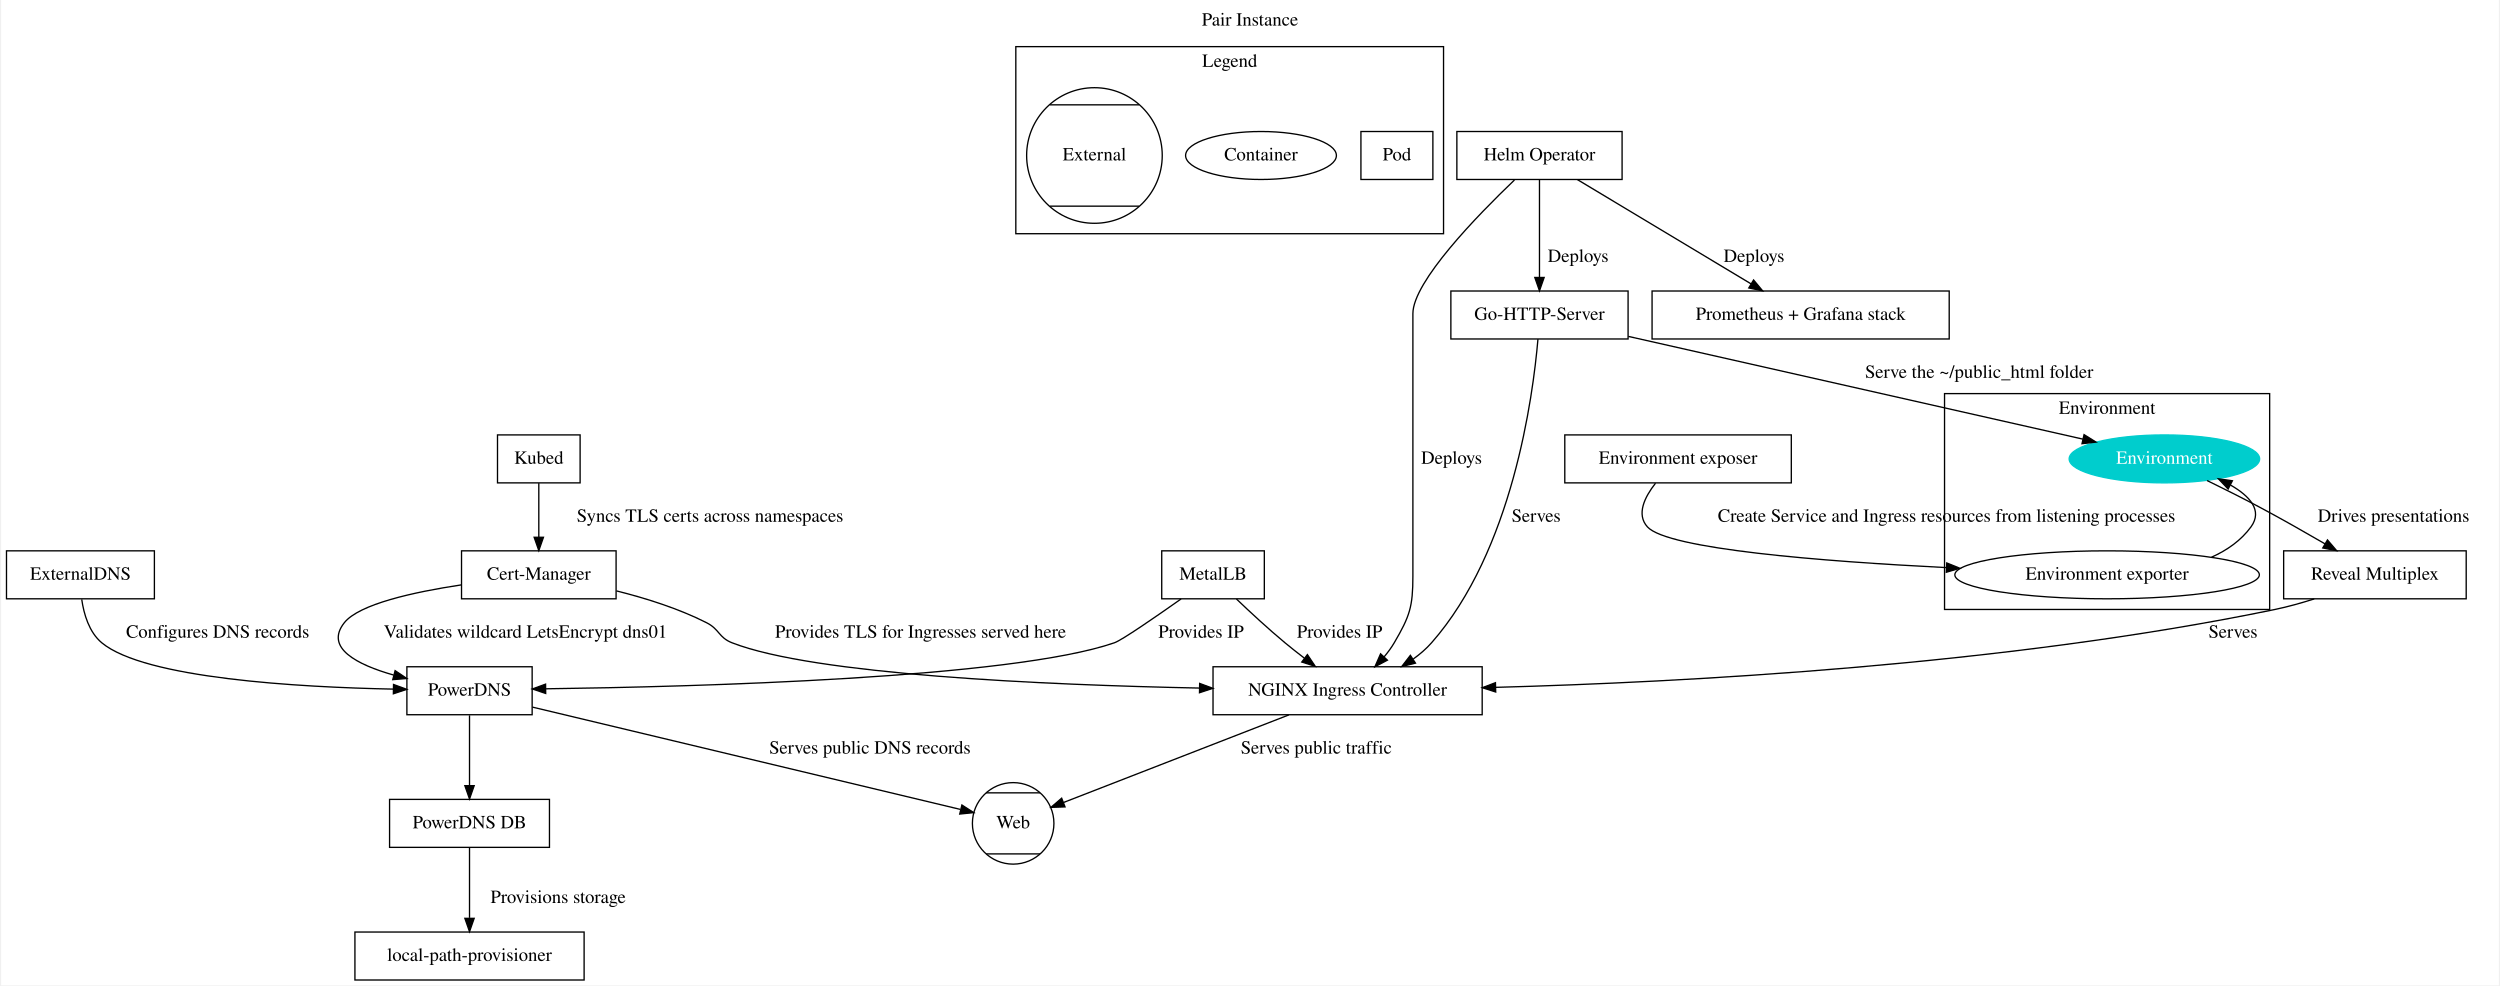
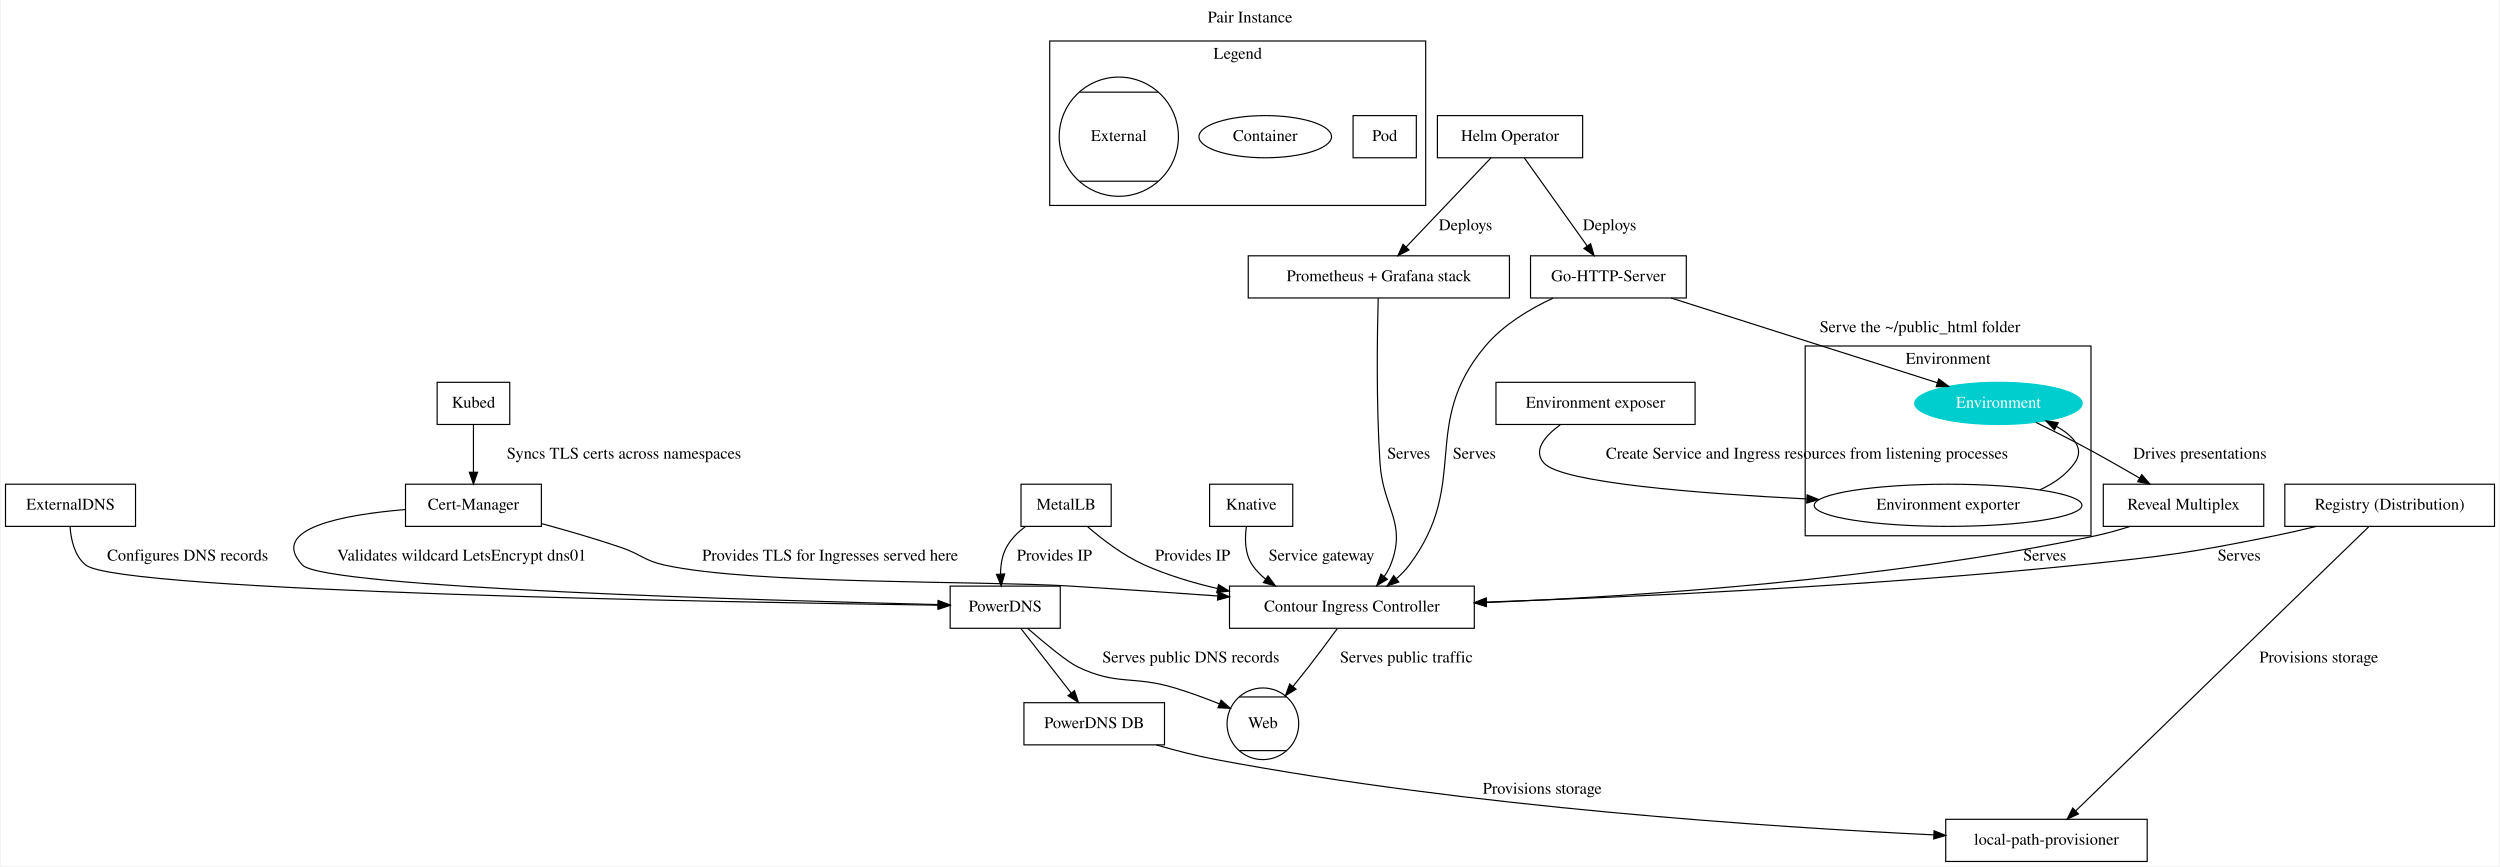
- <svg xmlns="http://www.w3.org/2000/svg" width="1875pt" height="739pt" viewBox="0.00 0.00 1874.50 739.49">
+ <svg xmlns="http://www.w3.org/2000/svg" width="2133pt" height="739pt" viewBox="0.00 0.00 2133.00 739.49">
  <g id="graph0" class="graph" transform="scale(1 1) rotate(0) translate(4 735.49)">
-     <polygon fill="white" stroke="transparent" points="-4,4 -4,-735.49 1870.5,-735.49 1870.5,4 -4,4" />
-     <text text-anchor="middle" x="933.25" y="-716.29" font-family="Times,serif" font-size="14.00">Pair Instance</text>
+     <polygon fill="white" stroke="transparent" points="-4,4 -4,-735.49 2129,-735.49 2129,4 -4,4" />
+     <text text-anchor="middle" x="1062.5" y="-716.29" font-family="Times,serif" font-size="14.00">Pair Instance</text>
    <g id="clust1" class="cluster">
-       <polygon fill="none" stroke="black" points="757.5,-560.09 757.5,-700.49 1078.5,-700.49 1078.5,-560.09 757.5,-560.09" />
-       <text text-anchor="middle" x="918" y="-685.29" font-family="Times,serif" font-size="14.00">Legend</text>
+       <polygon fill="none" stroke="black" points="891.5,-560.09 891.5,-700.49 1212.5,-700.49 1212.5,-560.09 891.5,-560.09" />
+       <text text-anchor="middle" x="1052" y="-685.29" font-family="Times,serif" font-size="14.00">Legend</text>
    </g>
    <g id="clust2" class="cluster">
-       <polygon fill="none" stroke="black" points="1454.5,-278.09 1454.5,-440.09 1698.5,-440.09 1698.5,-278.09 1454.5,-278.09" />
-       <text text-anchor="middle" x="1576.5" y="-424.89" font-family="Times,serif" font-size="14.00">Environment</text>
+       <polygon fill="none" stroke="black" points="1536.5,-278.09 1536.5,-440.09 1780.5,-440.09 1780.5,-278.09 1536.5,-278.09" />
+       <text text-anchor="middle" x="1658.5" y="-424.89" font-family="Times,serif" font-size="14.00">Environment</text>
    </g>
    <g id="node1" class="node">
-       <polygon fill="none" stroke="black" points="1070.5,-636.79 1016.5,-636.79 1016.5,-600.79 1070.5,-600.79 1070.5,-636.79" />
-       <text text-anchor="middle" x="1043.5" y="-615.09" font-family="Times,serif" font-size="14.00">Pod</text>
+       <polygon fill="none" stroke="black" points="1204.5,-636.79 1150.5,-636.79 1150.5,-600.79 1204.5,-600.79 1204.5,-636.79" />
+       <text text-anchor="middle" x="1177.5" y="-615.09" font-family="Times,serif" font-size="14.00">Pod</text>
    </g>
    <g id="node2" class="node">
-       <ellipse fill="none" stroke="black" cx="941.5" cy="-618.79" rx="56.59" ry="18" />
-       <text text-anchor="middle" x="941.5" y="-615.09" font-family="Times,serif" font-size="14.00">Container</text>
+       <ellipse fill="none" stroke="black" cx="1075.5" cy="-618.79" rx="56.59" ry="18" />
+       <text text-anchor="middle" x="1075.5" y="-615.09" font-family="Times,serif" font-size="14.00">Container</text>
    </g>
    <g id="node3" class="node">
-       <ellipse fill="none" stroke="black" cx="816.5" cy="-618.79" rx="50.89" ry="50.89" />
-       <polyline fill="none" stroke="black" points="850.03,-656.81 782.97,-656.81 " />
-       <polyline fill="none" stroke="black" points="850.03,-580.77 782.97,-580.77 " />
-       <text text-anchor="middle" x="816.5" y="-615.09" font-family="Times,serif" font-size="14.00">External</text>
+       <ellipse fill="none" stroke="black" cx="950.5" cy="-618.79" rx="50.89" ry="50.89" />
+       <polyline fill="none" stroke="black" points="984.03,-656.81 916.97,-656.81 " />
+       <polyline fill="none" stroke="black" points="984.03,-580.77 916.97,-580.77 " />
+       <text text-anchor="middle" x="950.5" y="-615.09" font-family="Times,serif" font-size="14.00">External</text>
    </g>
    <g id="node4" class="node">
-       <ellipse fill="#00cdcd" stroke="#00cdcd" cx="1619.5" cy="-391.09" rx="71.49" ry="18" />
-       <text text-anchor="middle" x="1619.5" y="-387.39" font-family="Times,serif" font-size="14.00" fill="white">Environment</text>
+       <ellipse fill="#00cdcd" stroke="#00cdcd" cx="1701.5" cy="-391.09" rx="71.49" ry="18" />
+       <text text-anchor="middle" x="1701.5" y="-387.39" font-family="Times,serif" font-size="14.00" fill="white">Environment</text>
    </g>
    <g id="node5" class="node">
-       <ellipse fill="none" stroke="black" cx="1576.5" cy="-304.09" rx="114.28" ry="18" />
-       <text text-anchor="middle" x="1576.5" y="-300.39" font-family="Times,serif" font-size="14.00">Environment exporter</text>
+       <ellipse fill="none" stroke="black" cx="1658.5" cy="-304.09" rx="114.28" ry="18" />
+       <text text-anchor="middle" x="1658.5" y="-300.39" font-family="Times,serif" font-size="14.00">Environment exporter</text>
    </g>
    <g id="edge1" class="edge">
-       <path fill="none" stroke="black" d="M1669.03,-371.52C1683.57,-363.17 1693.46,-352.42 1684.5,-340.09 1677.02,-329.81 1666.46,-322.49 1654.84,-317.29" />
-       <polygon fill="black" stroke="black" points="1667.33,-368.46 1660.04,-376.15 1670.53,-374.68 1667.33,-368.46" />
+       <path fill="none" stroke="black" d="M1751.03,-371.52C1765.57,-363.17 1775.46,-352.42 1766.5,-340.09 1759.02,-329.81 1748.46,-322.49 1736.84,-317.29" />
+       <polygon fill="black" stroke="black" points="1749.33,-368.46 1742.04,-376.15 1752.53,-374.68 1749.33,-368.46" />
    </g>
    <g id="node15" class="node">
-       <polygon fill="none" stroke="black" points="1846,-322.09 1709,-322.09 1709,-286.09 1846,-286.09 1846,-322.09" />
-       <text text-anchor="middle" x="1777.5" y="-300.39" font-family="Times,serif" font-size="14.00">Reveal Multiplex</text>
+       <polygon fill="none" stroke="black" points="1928,-322.09 1791,-322.09 1791,-286.09 1928,-286.09 1928,-322.09" />
+       <text text-anchor="middle" x="1859.5" y="-300.39" font-family="Times,serif" font-size="14.00">Reveal Multiplex</text>
+     </g>
+     <g id="edge18" class="edge">
+       <path fill="none" stroke="black" d="M1733.53,-374.84C1745.81,-368.86 1759.89,-361.82 1772.5,-355.09 1788.95,-346.33 1806.85,-336.15 1822.11,-327.28" />
+       <polygon fill="black" stroke="black" points="1823.89,-330.29 1830.76,-322.23 1820.36,-324.25 1823.89,-330.29" />
+       <text text-anchor="middle" x="1873.5" y="-343.89" font-family="Times,serif" font-size="14.00">Drives presentations</text>
+     </g>
+     <g id="node6" class="node">
+       <polygon fill="none" stroke="black" points="1442.5,-409.09 1272.5,-409.09 1272.5,-373.09 1442.5,-373.09 1442.5,-409.09" />
+       <text text-anchor="middle" x="1357.5" y="-387.39" font-family="Times,serif" font-size="14.00">Environment exposer</text>
+     </g>
+     <g id="edge2" class="edge">
+       <path fill="none" stroke="black" d="M1327.43,-372.87C1314.24,-363.19 1303.73,-350.9 1313.5,-340.09 1328.64,-323.34 1444.53,-314.2 1537.88,-309.51" />
+       <polygon fill="black" stroke="black" points="1538.17,-313 1547.99,-309.01 1537.83,-306.01 1538.17,-313" />
+       <text text-anchor="middle" x="1538" y="-343.89" font-family="Times,serif" font-size="14.00">Create Service and Ingress resources from listening processes</text>
+     </g>
+     <g id="node7" class="node">
+       <polygon fill="none" stroke="black" points="900.5,-235.09 806.5,-235.09 806.5,-199.09 900.5,-199.09 900.5,-235.09" />
+       <text text-anchor="middle" x="853.5" y="-213.39" font-family="Times,serif" font-size="14.00">PowerDNS</text>
+     </g>
+     <g id="node8" class="node">
+       <polygon fill="none" stroke="black" points="989.5,-135.55 869.5,-135.55 869.5,-99.55 989.5,-99.55 989.5,-135.55" />
+       <text text-anchor="middle" x="929.5" y="-113.85" font-family="Times,serif" font-size="14.00">PowerDNS DB</text>
+     </g>
+     <g id="edge5" class="edge">
+       <path fill="none" stroke="black" d="M867.09,-198.66C878.98,-183.4 896.39,-161.04 909.81,-143.82" />
+       <polygon fill="black" stroke="black" points="912.65,-145.88 916.03,-135.84 907.12,-141.57 912.65,-145.88" />
+     </g>
+     <g id="node21" class="node">
+       <ellipse fill="none" stroke="black" cx="1073.5" cy="-117.55" rx="30.59" ry="30.59" />
+       <polyline fill="none" stroke="black" points="1093.7,-140.46 1053.3,-140.46 " />
+       <polyline fill="none" stroke="black" points="1093.7,-94.64 1053.3,-94.64 " />
+       <text text-anchor="middle" x="1073.5" y="-113.85" font-family="Times,serif" font-size="14.00">Web</text>
+     </g>
+     <g id="edge21" class="edge">
+       <path fill="none" stroke="black" d="M872.66,-199.01C887.25,-186.32 906.33,-170.48 915.5,-166.09 949.55,-149.81 962.38,-159.05 998.5,-148.09 1010.95,-144.32 1024.25,-139.39 1036.14,-134.64" />
+       <polygon fill="black" stroke="black" points="1037.81,-137.74 1045.74,-130.72 1035.16,-131.26 1037.81,-137.74" />
+       <text text-anchor="middle" x="1012" y="-169.89" font-family="Times,serif" font-size="14.00">Serves public DNS records</text>
+     </g>
+     <g id="node14" class="node">
+       <polygon fill="none" stroke="black" points="1828.5,-36 1656.5,-36 1656.5,0 1828.5,0 1828.5,-36" />
+       <text text-anchor="middle" x="1742.5" y="-14.3" font-family="Times,serif" font-size="14.00">local-path-provisioner</text>
    </g>
    <g id="edge16" class="edge">
-       <path fill="none" stroke="black" d="M1651.53,-374.84C1663.81,-368.86 1677.89,-361.82 1690.5,-355.09 1706.95,-346.33 1724.85,-336.15 1740.11,-327.28" />
-       <polygon fill="black" stroke="black" points="1741.89,-330.29 1748.76,-322.23 1738.36,-324.25 1741.89,-330.29" />
-       <text text-anchor="middle" x="1791.5" y="-343.89" font-family="Times,serif" font-size="14.00">Drives presentations</text>
-     </g>
-     <g id="node6" class="node">
-       <polygon fill="none" stroke="black" points="1339.5,-409.09 1169.5,-409.09 1169.5,-373.09 1339.5,-373.09 1339.5,-409.09" />
-       <text text-anchor="middle" x="1254.5" y="-387.39" font-family="Times,serif" font-size="14.00">Environment exposer</text>
-     </g>
-     <g id="edge2" class="edge">
-       <path fill="none" stroke="black" d="M1237.59,-372.85C1229.42,-362.45 1223.04,-349.45 1231.5,-340.09 1246.64,-323.34 1362.53,-314.2 1455.88,-309.51" />
-       <polygon fill="black" stroke="black" points="1456.17,-313 1465.99,-309.01 1455.83,-306.01 1456.17,-313" />
-       <text text-anchor="middle" x="1456" y="-343.89" font-family="Times,serif" font-size="14.00">Create Service and Ingress resources from listening processes</text>
-     </g>
-     <g id="node7" class="node">
-       <polygon fill="none" stroke="black" points="394.5,-235.09 300.5,-235.09 300.5,-199.09 394.5,-199.09 394.5,-235.09" />
-       <text text-anchor="middle" x="347.5" y="-213.39" font-family="Times,serif" font-size="14.00">PowerDNS</text>
-     </g>
-     <g id="node8" class="node">
-       <polygon fill="none" stroke="black" points="407.5,-135.55 287.5,-135.55 287.5,-99.55 407.5,-99.55 407.5,-135.55" />
-       <text text-anchor="middle" x="347.5" y="-113.85" font-family="Times,serif" font-size="14.00">PowerDNS DB</text>
-     </g>
-     <g id="edge5" class="edge">
-       <path fill="none" stroke="black" d="M347.5,-198.66C347.5,-184.09 347.5,-163.06 347.5,-146.2" />
-       <polygon fill="black" stroke="black" points="351,-145.84 347.5,-135.84 344,-145.84 351,-145.84" />
-     </g>
-     <g id="node19" class="node">
-       <ellipse fill="none" stroke="black" cx="755.5" cy="-117.55" rx="30.59" ry="30.59" />
-       <polyline fill="none" stroke="black" points="775.7,-140.46 735.3,-140.46 " />
-       <polyline fill="none" stroke="black" points="775.7,-94.64 735.3,-94.64 " />
-       <text text-anchor="middle" x="755.5" y="-113.85" font-family="Times,serif" font-size="14.00">Web</text>
-     </g>
-     <g id="edge18" class="edge">
-       <path fill="none" stroke="black" d="M394.7,-204.81C475.84,-185.41 640.31,-146.09 715.89,-128.02" />
-       <polygon fill="black" stroke="black" points="717.03,-131.34 725.94,-125.61 715.4,-124.54 717.03,-131.34" />
-       <text text-anchor="middle" x="648" y="-169.89" font-family="Times,serif" font-size="14.00">Serves public DNS records</text>
-     </g>
-     <g id="node14" class="node">
-       <polygon fill="none" stroke="black" points="433.5,-36 261.5,-36 261.5,0 433.5,0 433.5,-36" />
-       <text text-anchor="middle" x="347.5" y="-14.3" font-family="Times,serif" font-size="14.00">local-path-provisioner</text>
-     </g>
-     <g id="edge15" class="edge">
-       <path fill="none" stroke="black" d="M347.5,-99.11C347.5,-84.54 347.5,-63.51 347.5,-46.65" />
-       <polygon fill="black" stroke="black" points="351,-46.29 347.5,-36.29 344,-46.29 351,-46.29" />
-       <text text-anchor="middle" x="414" y="-57.8" font-family="Times,serif" font-size="14.00">Provisions storage</text>
+       <path fill="none" stroke="black" d="M982.5,-99.49C998.72,-94.81 1016.71,-90.16 1033.5,-87 1250.3,-46.16 1509.27,-29.21 1646.34,-22.7" />
+       <polygon fill="black" stroke="black" points="1646.57,-26.19 1656.4,-22.23 1646.24,-19.2 1646.57,-26.19" />
+       <text text-anchor="middle" x="1312" y="-57.8" font-family="Times,serif" font-size="14.00">Provisions storage</text>
    </g>
    <g id="node9" class="node">
      <polygon fill="none" stroke="black" points="111,-322.09 0,-322.09 0,-286.09 111,-286.09 111,-322.09" />
      <text text-anchor="middle" x="55.5" y="-300.39" font-family="Times,serif" font-size="14.00">ExternalDNS</text>
    </g>
    <g id="edge6" class="edge">
-       <path fill="none" stroke="black" d="M56.47,-285.66C58.05,-274.64 61.97,-261.02 71.5,-253.09 103.76,-226.27 219.31,-219.74 290.28,-218.31" />
-       <polygon fill="black" stroke="black" points="290.47,-221.8 300.41,-218.13 290.35,-214.8 290.47,-221.8" />
-       <text text-anchor="middle" x="158.5" y="-256.89" font-family="Times,serif" font-size="14.00">Configures DNS records</text>
+       <path fill="none" stroke="black" d="M55.11,-285.98C55.85,-274.8 58.88,-260.88 68.5,-253.09 96.7,-230.27 620.25,-221.21 796.3,-218.8" />
+       <polygon fill="black" stroke="black" points="796.45,-222.3 806.4,-218.66 796.35,-215.3 796.45,-222.3" />
+       <text text-anchor="middle" x="155.5" y="-256.89" font-family="Times,serif" font-size="14.00">Configures DNS records</text>
    </g>
    <g id="node10" class="node">
      <polygon fill="none" stroke="black" points="457.5,-322.09 341.5,-322.09 341.5,-286.09 457.5,-286.09 457.5,-322.09" />
      <text text-anchor="middle" x="399.5" y="-300.39" font-family="Times,serif" font-size="14.00">Cert-Manager</text>
    </g>
    <g id="edge7" class="edge">
-       <path fill="none" stroke="black" d="M341.35,-296.53C305.59,-291.15 264.56,-282.11 253.5,-268.09 238.65,-249.27 262.98,-236.68 290.6,-228.85" />
-       <polygon fill="black" stroke="black" points="291.66,-232.19 300.45,-226.27 289.89,-225.42 291.66,-232.19" />
+       <path fill="none" stroke="black" d="M341.39,-300.47C288.87,-296.09 223.99,-284.37 253.5,-253.09 271.94,-233.55 649.42,-222.79 796,-219.34" />
+       <polygon fill="black" stroke="black" points="796.23,-222.83 806.15,-219.1 796.07,-215.84 796.23,-222.83" />
      <text text-anchor="middle" x="389.5" y="-256.89" font-family="Times,serif" font-size="14.00">Validates wildcard LetsEncrypt dns01</text>
    </g>
    <g id="node11" class="node">
-       <polygon fill="none" stroke="black" points="1107.5,-235.09 905.5,-235.09 905.5,-199.09 1107.5,-199.09 1107.5,-235.09" />
-       <text text-anchor="middle" x="1006.5" y="-213.39" font-family="Times,serif" font-size="14.00">NGINX Ingress Controller</text>
+       <polygon fill="none" stroke="black" points="1254,-235.09 1045,-235.09 1045,-199.09 1254,-199.09 1254,-235.09" />
+       <text text-anchor="middle" x="1149.5" y="-213.39" font-family="Times,serif" font-size="14.00">Contour Ingress Controller</text>
+     </g>
+     <g id="edge13" class="edge">
+       <path fill="none" stroke="black" d="M457.63,-288.44C479.12,-282.63 503.58,-275.56 525.5,-268.09 542.3,-262.38 545.18,-256.94 562.5,-253.09 637.88,-236.36 832.43,-239.82 909.5,-235.09 950.43,-232.58 995.27,-229.5 1035,-226.65" />
+       <polygon fill="black" stroke="black" points="1035.26,-230.14 1044.98,-225.93 1034.75,-223.16 1035.26,-230.14" />
+       <text text-anchor="middle" x="704" y="-256.89" font-family="Times,serif" font-size="14.00">Provides TLS for Ingresses served here</text>
+     </g>
+     <g id="edge22" class="edge">
+       <path fill="none" stroke="black" d="M1137.04,-198.81C1129.96,-189.11 1120.86,-176.83 1112.5,-166.09 1108.27,-160.66 1103.69,-154.95 1099.21,-149.44" />
+       <polygon fill="black" stroke="black" points="1101.82,-147.1 1092.78,-141.58 1096.4,-151.53 1101.82,-147.1" />
+       <text text-anchor="middle" x="1196" y="-169.89" font-family="Times,serif" font-size="14.00">Serves public traffic</text>
+     </g>
+     <g id="node12" class="node">
+       <polygon fill="none" stroke="black" points="1435,-517.09 1302,-517.09 1302,-481.09 1435,-481.09 1435,-517.09" />
+       <text text-anchor="middle" x="1368.5" y="-495.39" font-family="Times,serif" font-size="14.00">Go-HTTP-Server</text>
+     </g>
+     <g id="edge3" class="edge">
+       <path fill="none" stroke="black" d="M1422,-481.06C1484.57,-461.15 1587.43,-428.4 1649.39,-408.68" />
+       <polygon fill="black" stroke="black" points="1650.5,-412 1658.97,-405.63 1648.38,-405.33 1650.5,-412" />
+       <text text-anchor="middle" x="1634.5" y="-451.89" font-family="Times,serif" font-size="14.00">Serve the ~/public_html folder</text>
+     </g>
+     <g id="edge10" class="edge">
+       <path fill="none" stroke="black" d="M1321.28,-480.99C1301.1,-471.62 1278.73,-458.17 1263.5,-440.09 1206.79,-372.82 1251.23,-323.54 1198.5,-253.09 1195.37,-248.91 1191.59,-245.03 1187.55,-241.49" />
+       <polygon fill="black" stroke="black" points="1189.53,-238.59 1179.52,-235.11 1185.17,-244.07 1189.53,-238.59" />
+       <text text-anchor="middle" x="1254" y="-343.89" font-family="Times,serif" font-size="14.00">Serves</text>
+     </g>
+     <g id="node13" class="node">
+       <polygon fill="none" stroke="black" points="1346.5,-636.79 1222.5,-636.79 1222.5,-600.79 1346.5,-600.79 1346.5,-636.79" />
+       <text text-anchor="middle" x="1284.5" y="-615.09" font-family="Times,serif" font-size="14.00">Helm Operator</text>
+     </g>
+     <g id="edge15" class="edge">
+       <path fill="none" stroke="black" d="M1296.71,-600.68C1310.84,-580.89 1334.21,-548.13 1350.44,-525.4" />
+       <polygon fill="black" stroke="black" points="1353.31,-527.4 1356.27,-517.23 1347.61,-523.34 1353.31,-527.4" />
+       <text text-anchor="middle" x="1369.5" y="-538.89" font-family="Times,serif" font-size="14.00">Deploys</text>
+     </g>
+     <g id="node16" class="node">
+       <polygon fill="none" stroke="black" points="1284,-517.09 1061,-517.09 1061,-481.09 1284,-481.09 1284,-517.09" />
+       <text text-anchor="middle" x="1172.5" y="-495.39" font-family="Times,serif" font-size="14.00">Prometheus + Grafana stack</text>
+     </g>
+     <g id="edge14" class="edge">
+       <path fill="none" stroke="black" d="M1268.21,-600.68C1249.14,-580.63 1217.39,-547.27 1195.73,-524.51" />
+       <polygon fill="black" stroke="black" points="1198.23,-522.06 1188.81,-517.23 1193.16,-526.89 1198.23,-522.06" />
+       <text text-anchor="middle" x="1246.5" y="-538.89" font-family="Times,serif" font-size="14.00">Deploys</text>
    </g>
    <g id="edge11" class="edge">
-       <path fill="none" stroke="black" d="M457.74,-292.03C479.7,-286.56 504.44,-278.78 525.5,-268.09 535.09,-263.23 534.48,-257 544.5,-253.09 606.1,-229.06 779.14,-221.46 895.07,-219.1" />
-       <polygon fill="black" stroke="black" points="895.47,-222.59 905.4,-218.9 895.34,-215.59 895.47,-222.59" />
-       <text text-anchor="middle" x="686" y="-256.89" font-family="Times,serif" font-size="14.00">Provides TLS for Ingresses served here</text>
-     </g>
-     <g id="edge19" class="edge">
-       <path fill="none" stroke="black" d="M962.49,-198.99C914.55,-180.36 838.66,-150.87 793.31,-133.24" />
-       <polygon fill="black" stroke="black" points="794.43,-129.92 783.84,-129.56 791.9,-136.45 794.43,-129.92" />
-       <text text-anchor="middle" x="983" y="-169.89" font-family="Times,serif" font-size="14.00">Serves public traffic</text>
-     </g>
-     <g id="node12" class="node">
-       <polygon fill="none" stroke="black" points="1217,-517.09 1084,-517.09 1084,-481.09 1217,-481.09 1217,-517.09" />
-       <text text-anchor="middle" x="1150.5" y="-495.39" font-family="Times,serif" font-size="14.00">Go-HTTP-Server</text>
-     </g>
-     <g id="edge3" class="edge">
-       <path fill="none" stroke="black" d="M1217.2,-483.02C1308.27,-462.44 1470.26,-425.83 1558.34,-405.92" />
-       <polygon fill="black" stroke="black" points="1559.21,-409.31 1568.19,-403.69 1557.66,-402.48 1559.21,-409.31" />
-       <text text-anchor="middle" x="1480.5" y="-451.89" font-family="Times,serif" font-size="14.00">Serve the ~/public_html folder</text>
-     </g>
-     <g id="edge9" class="edge">
-       <path fill="none" stroke="black" d="M1149.36,-481C1145.63,-437.66 1130.2,-322.01 1069.5,-253.09 1065.53,-248.58 1060.83,-244.53 1055.81,-240.93" />
-       <polygon fill="black" stroke="black" points="1057.43,-237.81 1047.14,-235.28 1053.61,-243.67 1057.43,-237.81" />
-       <text text-anchor="middle" x="1148" y="-343.89" font-family="Times,serif" font-size="14.00">Serves</text>
-     </g>
-     <g id="node13" class="node">
-       <polygon fill="none" stroke="black" points="1212.5,-636.79 1088.5,-636.79 1088.5,-600.79 1212.5,-600.79 1212.5,-636.79" />
-       <text text-anchor="middle" x="1150.5" y="-615.09" font-family="Times,serif" font-size="14.00">Helm Operator</text>
+       <path fill="none" stroke="black" d="M1813.95,-286.08C1804.33,-283.01 1794.17,-280.14 1784.5,-278.09 1605.3,-240.28 1392.59,-226.28 1264.48,-221.11" />
+       <polygon fill="black" stroke="black" points="1264.39,-217.6 1254.26,-220.71 1264.11,-224.6 1264.39,-217.6" />
+       <text text-anchor="middle" x="1741" y="-256.89" font-family="Times,serif" font-size="14.00">Serves</text>
    </g>
    <g id="edge12" class="edge">
-       <path fill="none" stroke="black" d="M1131.73,-600.4C1104.05,-573.94 1055.5,-524.12 1055.5,-500.09 1055.5,-500.09 1055.5,-500.09 1055.5,-303.09 1055.5,-280.02 1053.15,-273.01 1041.5,-253.09 1039.35,-249.42 1036.73,-245.86 1033.89,-242.51" />
-       <polygon fill="black" stroke="black" points="1036.37,-240.04 1027,-235.1 1031.25,-244.81 1036.37,-240.04" />
-       <text text-anchor="middle" x="1084.5" y="-387.39" font-family="Times,serif" font-size="14.00">Deploys</text>
-     </g>
-     <g id="edge14" class="edge">
-       <path fill="none" stroke="black" d="M1150.5,-600.68C1150.5,-581.5 1150.5,-550.14 1150.5,-527.53" />
-       <polygon fill="black" stroke="black" points="1154,-527.23 1150.5,-517.23 1147,-527.23 1154,-527.23" />
-       <text text-anchor="middle" x="1179.5" y="-538.89" font-family="Times,serif" font-size="14.00">Deploys</text>
-     </g>
-     <g id="node16" class="node">
-       <polygon fill="none" stroke="black" points="1458,-517.09 1235,-517.09 1235,-481.09 1458,-481.09 1458,-517.09" />
-       <text text-anchor="middle" x="1346.5" y="-495.39" font-family="Times,serif" font-size="14.00">Prometheus + Grafana stack</text>
-     </g>
-     <g id="edge13" class="edge">
-       <path fill="none" stroke="black" d="M1179,-600.68C1213.4,-580.02 1271.35,-545.22 1309.26,-522.46" />
-       <polygon fill="black" stroke="black" points="1311.19,-525.38 1317.97,-517.23 1307.59,-519.38 1311.19,-525.38" />
-       <text text-anchor="middle" x="1311.5" y="-538.89" font-family="Times,serif" font-size="14.00">Deploys</text>
-     </g>
-     <g id="edge10" class="edge">
-       <path fill="none" stroke="black" d="M1731.96,-286.02C1722.34,-282.95 1712.18,-280.1 1702.5,-278.09 1499,-236.02 1256.13,-223.39 1117.75,-219.64" />
-       <polygon fill="black" stroke="black" points="1117.65,-216.13 1107.56,-219.37 1117.46,-223.13 1117.65,-216.13" />
-       <text text-anchor="middle" x="1671" y="-256.89" font-family="Times,serif" font-size="14.00">Serves</text>
+       <path fill="none" stroke="black" d="M1171.95,-481C1171.16,-451.99 1170.15,-391.28 1173.5,-340.09 1176.04,-301.3 1196.85,-289.22 1182.5,-253.09 1181.12,-249.63 1179.23,-246.31 1177.03,-243.19" />
+       <polygon fill="black" stroke="black" points="1179.71,-240.95 1170.67,-235.43 1174.3,-245.38 1179.71,-240.95" />
+       <text text-anchor="middle" x="1198" y="-343.89" font-family="Times,serif" font-size="14.00">Serves</text>
    </g>
    <g id="node17" class="node">
      <polygon fill="none" stroke="black" points="944,-322.09 867,-322.09 867,-286.09 944,-286.09 944,-322.09" />
      <text text-anchor="middle" x="905.5" y="-300.39" font-family="Times,serif" font-size="14.00">MetalLB</text>
    </g>
    <g id="edge4" class="edge">
-       <path fill="none" stroke="black" d="M881.54,-286C862.11,-272.29 837.07,-255.02 831.5,-253.09 754.18,-226.33 515.57,-220.03 404.93,-218.55" />
-       <polygon fill="black" stroke="black" points="404.67,-215.05 394.63,-218.42 404.58,-222.05 404.67,-215.05" />
-       <text text-anchor="middle" x="896.5" y="-256.89" font-family="Times,serif" font-size="14.00">Provides IP</text>
+       <path fill="none" stroke="black" d="M870.8,-285.98C864.28,-281.12 858.32,-275.18 854.5,-268.09 850.82,-261.26 849.58,-253.11 849.54,-245.39" />
+       <polygon fill="black" stroke="black" points="853.04,-245.47 850.09,-235.29 846.05,-245.08 853.04,-245.47" />
+       <text text-anchor="middle" x="895.5" y="-256.89" font-family="Times,serif" font-size="14.00">Provides IP</text>
    </g>
    <g id="edge8" class="edge">
-       <path fill="none" stroke="black" d="M923.07,-285.94C933.42,-276.05 946.92,-263.55 959.5,-253.09 964.11,-249.26 969.09,-245.34 974.02,-241.57" />
-       <polygon fill="black" stroke="black" points="976.32,-244.22 982.21,-235.42 972.11,-238.63 976.32,-244.22" />
-       <text text-anchor="middle" x="1000.5" y="-256.89" font-family="Times,serif" font-size="14.00">Provides IP</text>
+       <path fill="none" stroke="black" d="M923.69,-285.96C936.42,-274.92 954.33,-261.17 972.5,-253.09 991.9,-244.47 1013.43,-237.97 1034.61,-233.05" />
+       <polygon fill="black" stroke="black" points="1035.62,-236.41 1044.63,-230.84 1034.11,-229.58 1035.62,-236.41" />
+       <text text-anchor="middle" x="1013.5" y="-256.89" font-family="Times,serif" font-size="14.00">Provides IP</text>
    </g>
    <g id="node18" class="node">
      <polygon fill="none" stroke="black" points="430.5,-409.09 368.5,-409.09 368.5,-373.09 430.5,-373.09 430.5,-409.09" />
      <text text-anchor="middle" x="399.5" y="-387.39" font-family="Times,serif" font-size="14.00">Kubed</text>
    </g>
-     <g id="edge17" class="edge">
+     <g id="edge19" class="edge">
      <path fill="none" stroke="black" d="M399.5,-372.89C399.5,-361.26 399.5,-345.64 399.5,-332.33" />
      <polygon fill="black" stroke="black" points="403,-332.27 399.5,-322.27 396,-332.27 403,-332.27" />
      <text text-anchor="middle" x="528" y="-343.89" font-family="Times,serif" font-size="14.00">Syncs TLS certs across namespaces</text>
    </g>
+     <g id="node19" class="node">
+       <polygon fill="none" stroke="black" points="1099,-322.09 1028,-322.09 1028,-286.09 1099,-286.09 1099,-322.09" />
+       <text text-anchor="middle" x="1063.5" y="-300.39" font-family="Times,serif" font-size="14.00">Knative</text>
+     </g>
+     <g id="edge20" class="edge">
+       <path fill="none" stroke="black" d="M1059.42,-285.92C1057.96,-275.55 1058.03,-262.55 1064.5,-253.09 1067.65,-248.48 1071.53,-244.48 1075.88,-241" />
+       <polygon fill="black" stroke="black" points="1077.92,-243.85 1084.16,-235.3 1073.94,-238.09 1077.92,-243.85" />
+       <text text-anchor="middle" x="1123.5" y="-256.89" font-family="Times,serif" font-size="14.00">Service gateway</text>
+     </g>
+     <g id="node20" class="node">
+       <polygon fill="none" stroke="black" points="2125,-322.09 1946,-322.09 1946,-286.09 2125,-286.09 2125,-322.09" />
+       <text text-anchor="middle" x="2035.5" y="-300.39" font-family="Times,serif" font-size="14.00">Registry (Distribution)</text>
+     </g>
+     <g id="edge9" class="edge">
+       <path fill="none" stroke="black" d="M1972.72,-286.07C1961.06,-283.19 1948.95,-280.4 1937.5,-278.09 1863.5,-263.19 1844.6,-260.79 1769.5,-253.09 1593.86,-235.11 1389.2,-225.81 1264.54,-221.45" />
+       <polygon fill="black" stroke="black" points="1264.33,-217.94 1254.22,-221.09 1264.09,-224.93 1264.33,-217.94" />
+       <text text-anchor="middle" x="1907" y="-256.89" font-family="Times,serif" font-size="14.00">Serves</text>
+     </g>
+     <g id="edge17" class="edge">
+       <path fill="none" stroke="black" d="M2017.61,-285.75C1967.43,-237.1 1825.24,-99.22 1767.42,-43.16" />
+       <polygon fill="black" stroke="black" points="1769.77,-40.57 1760.15,-36.12 1764.9,-45.59 1769.77,-40.57" />
+       <text text-anchor="middle" x="1975" y="-169.89" font-family="Times,serif" font-size="14.00">Provisions storage</text>
+     </g>
  </g>
</svg>
